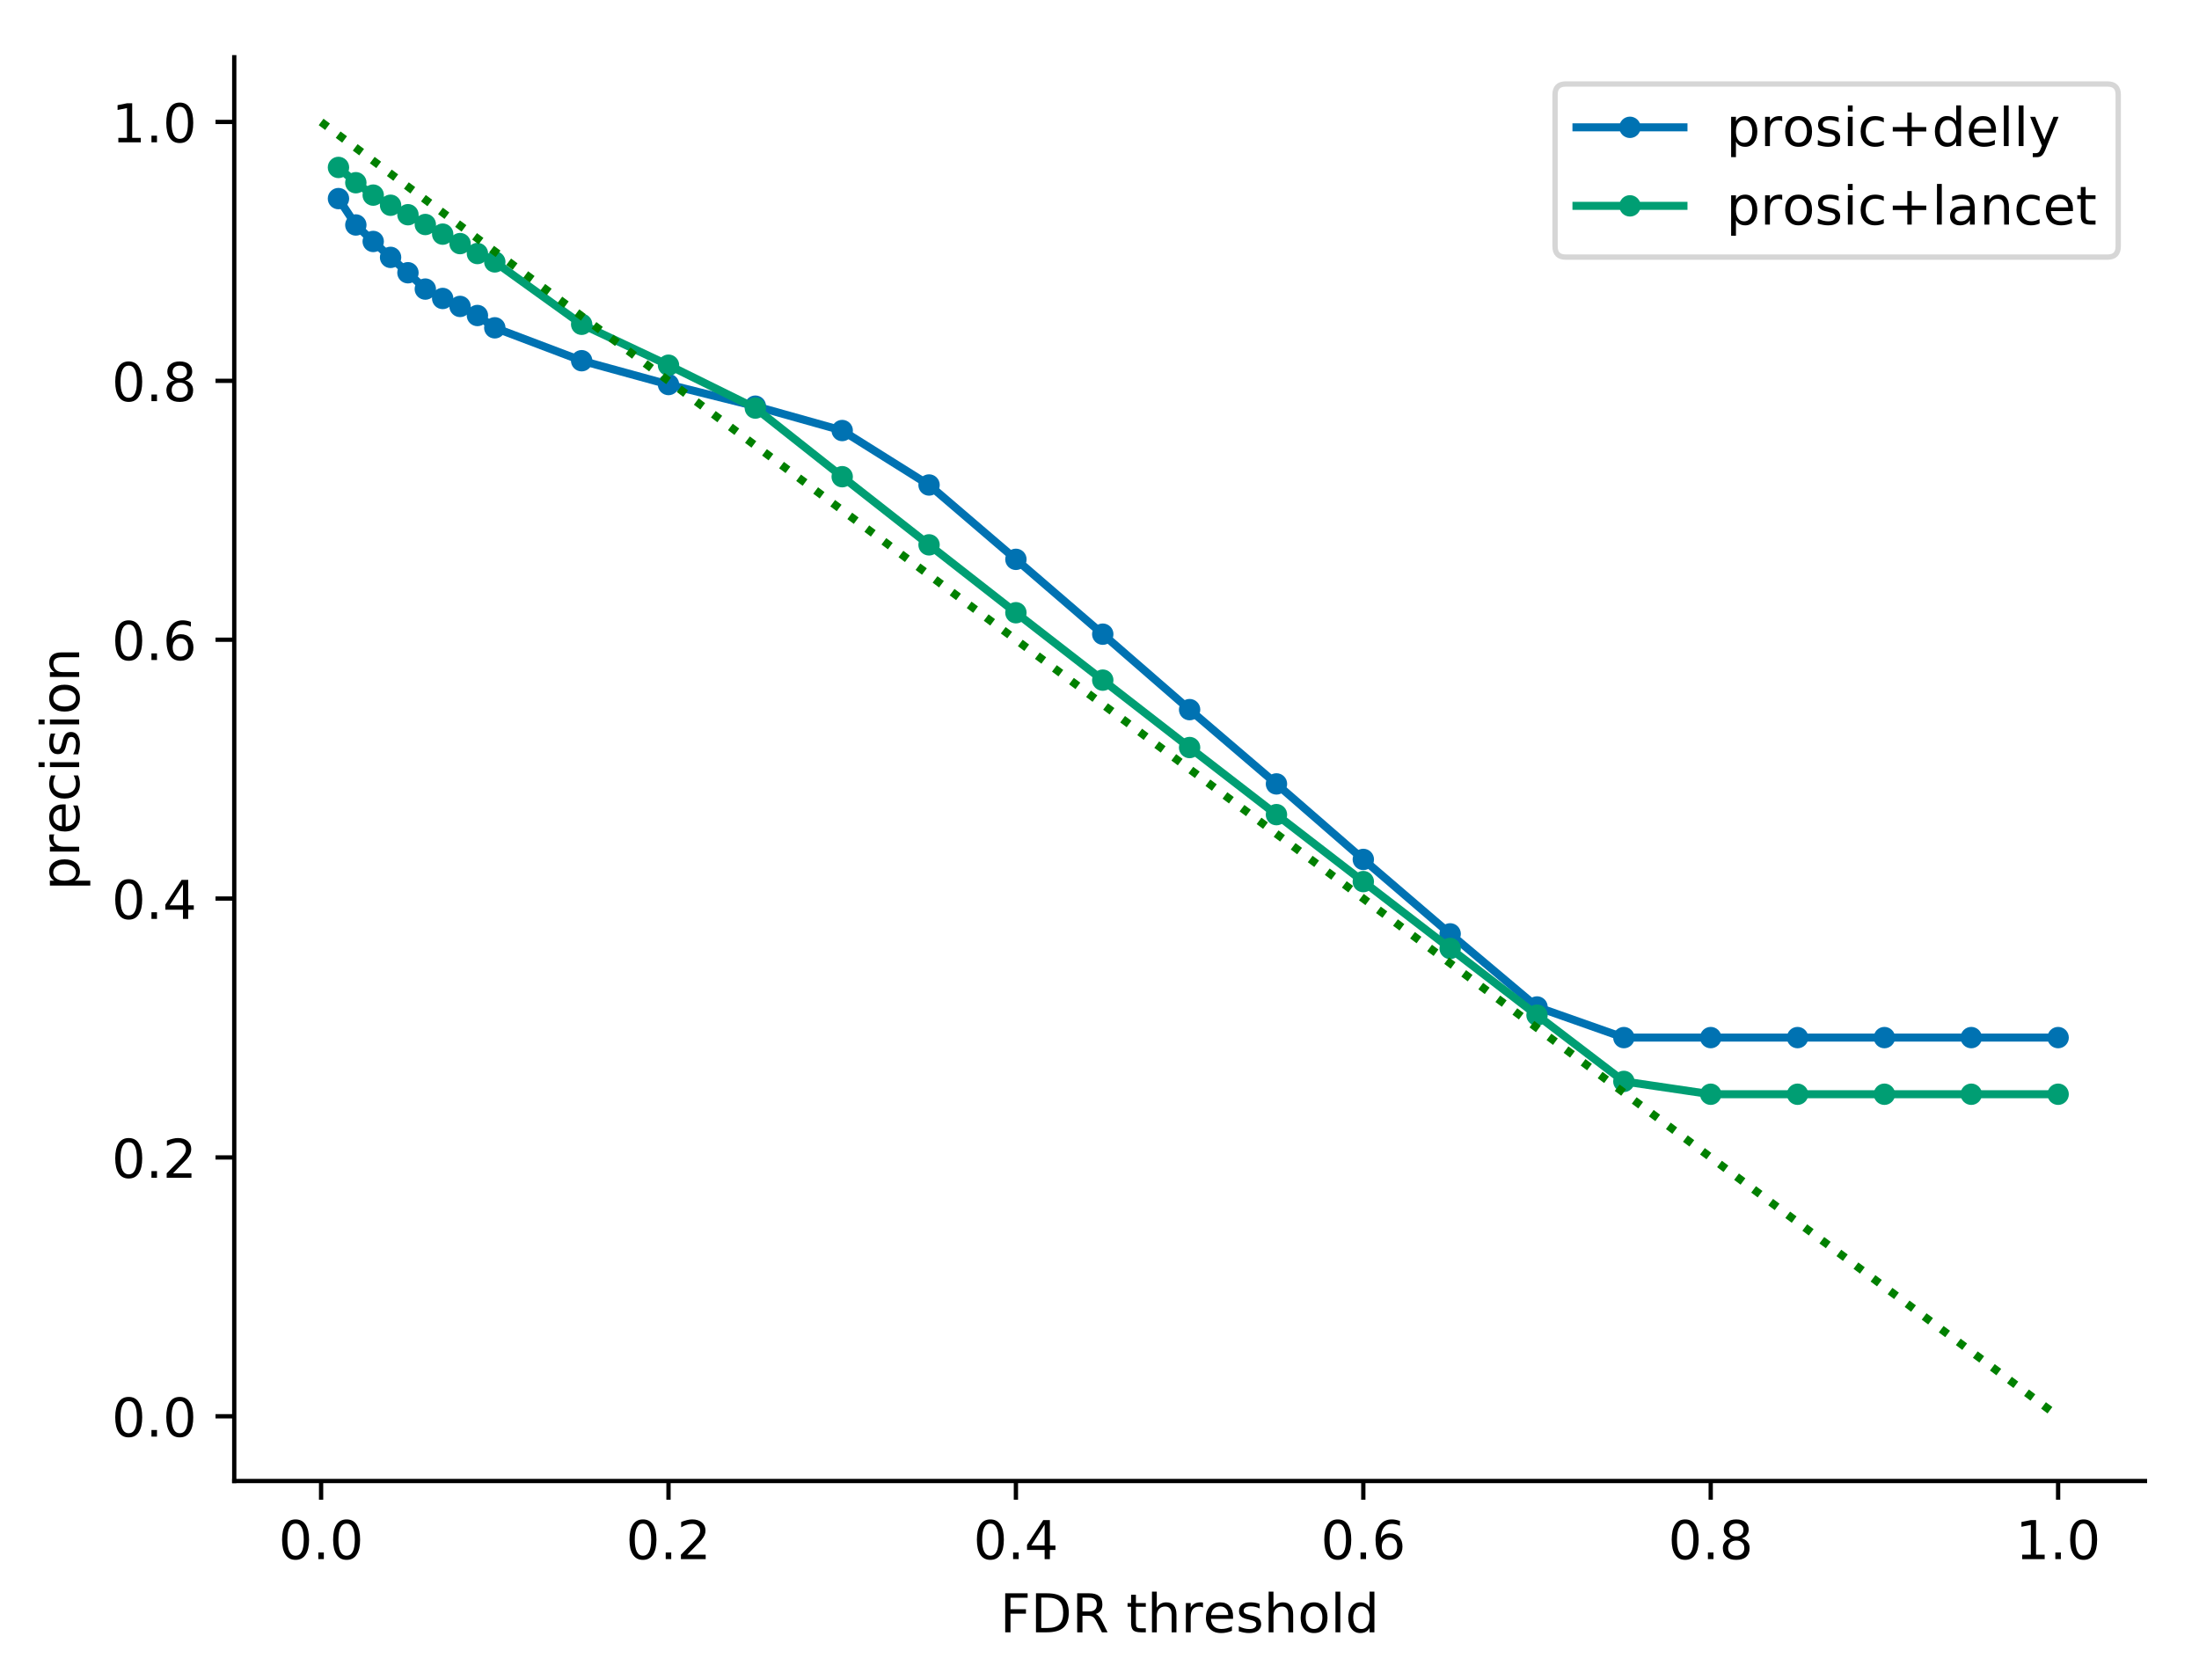
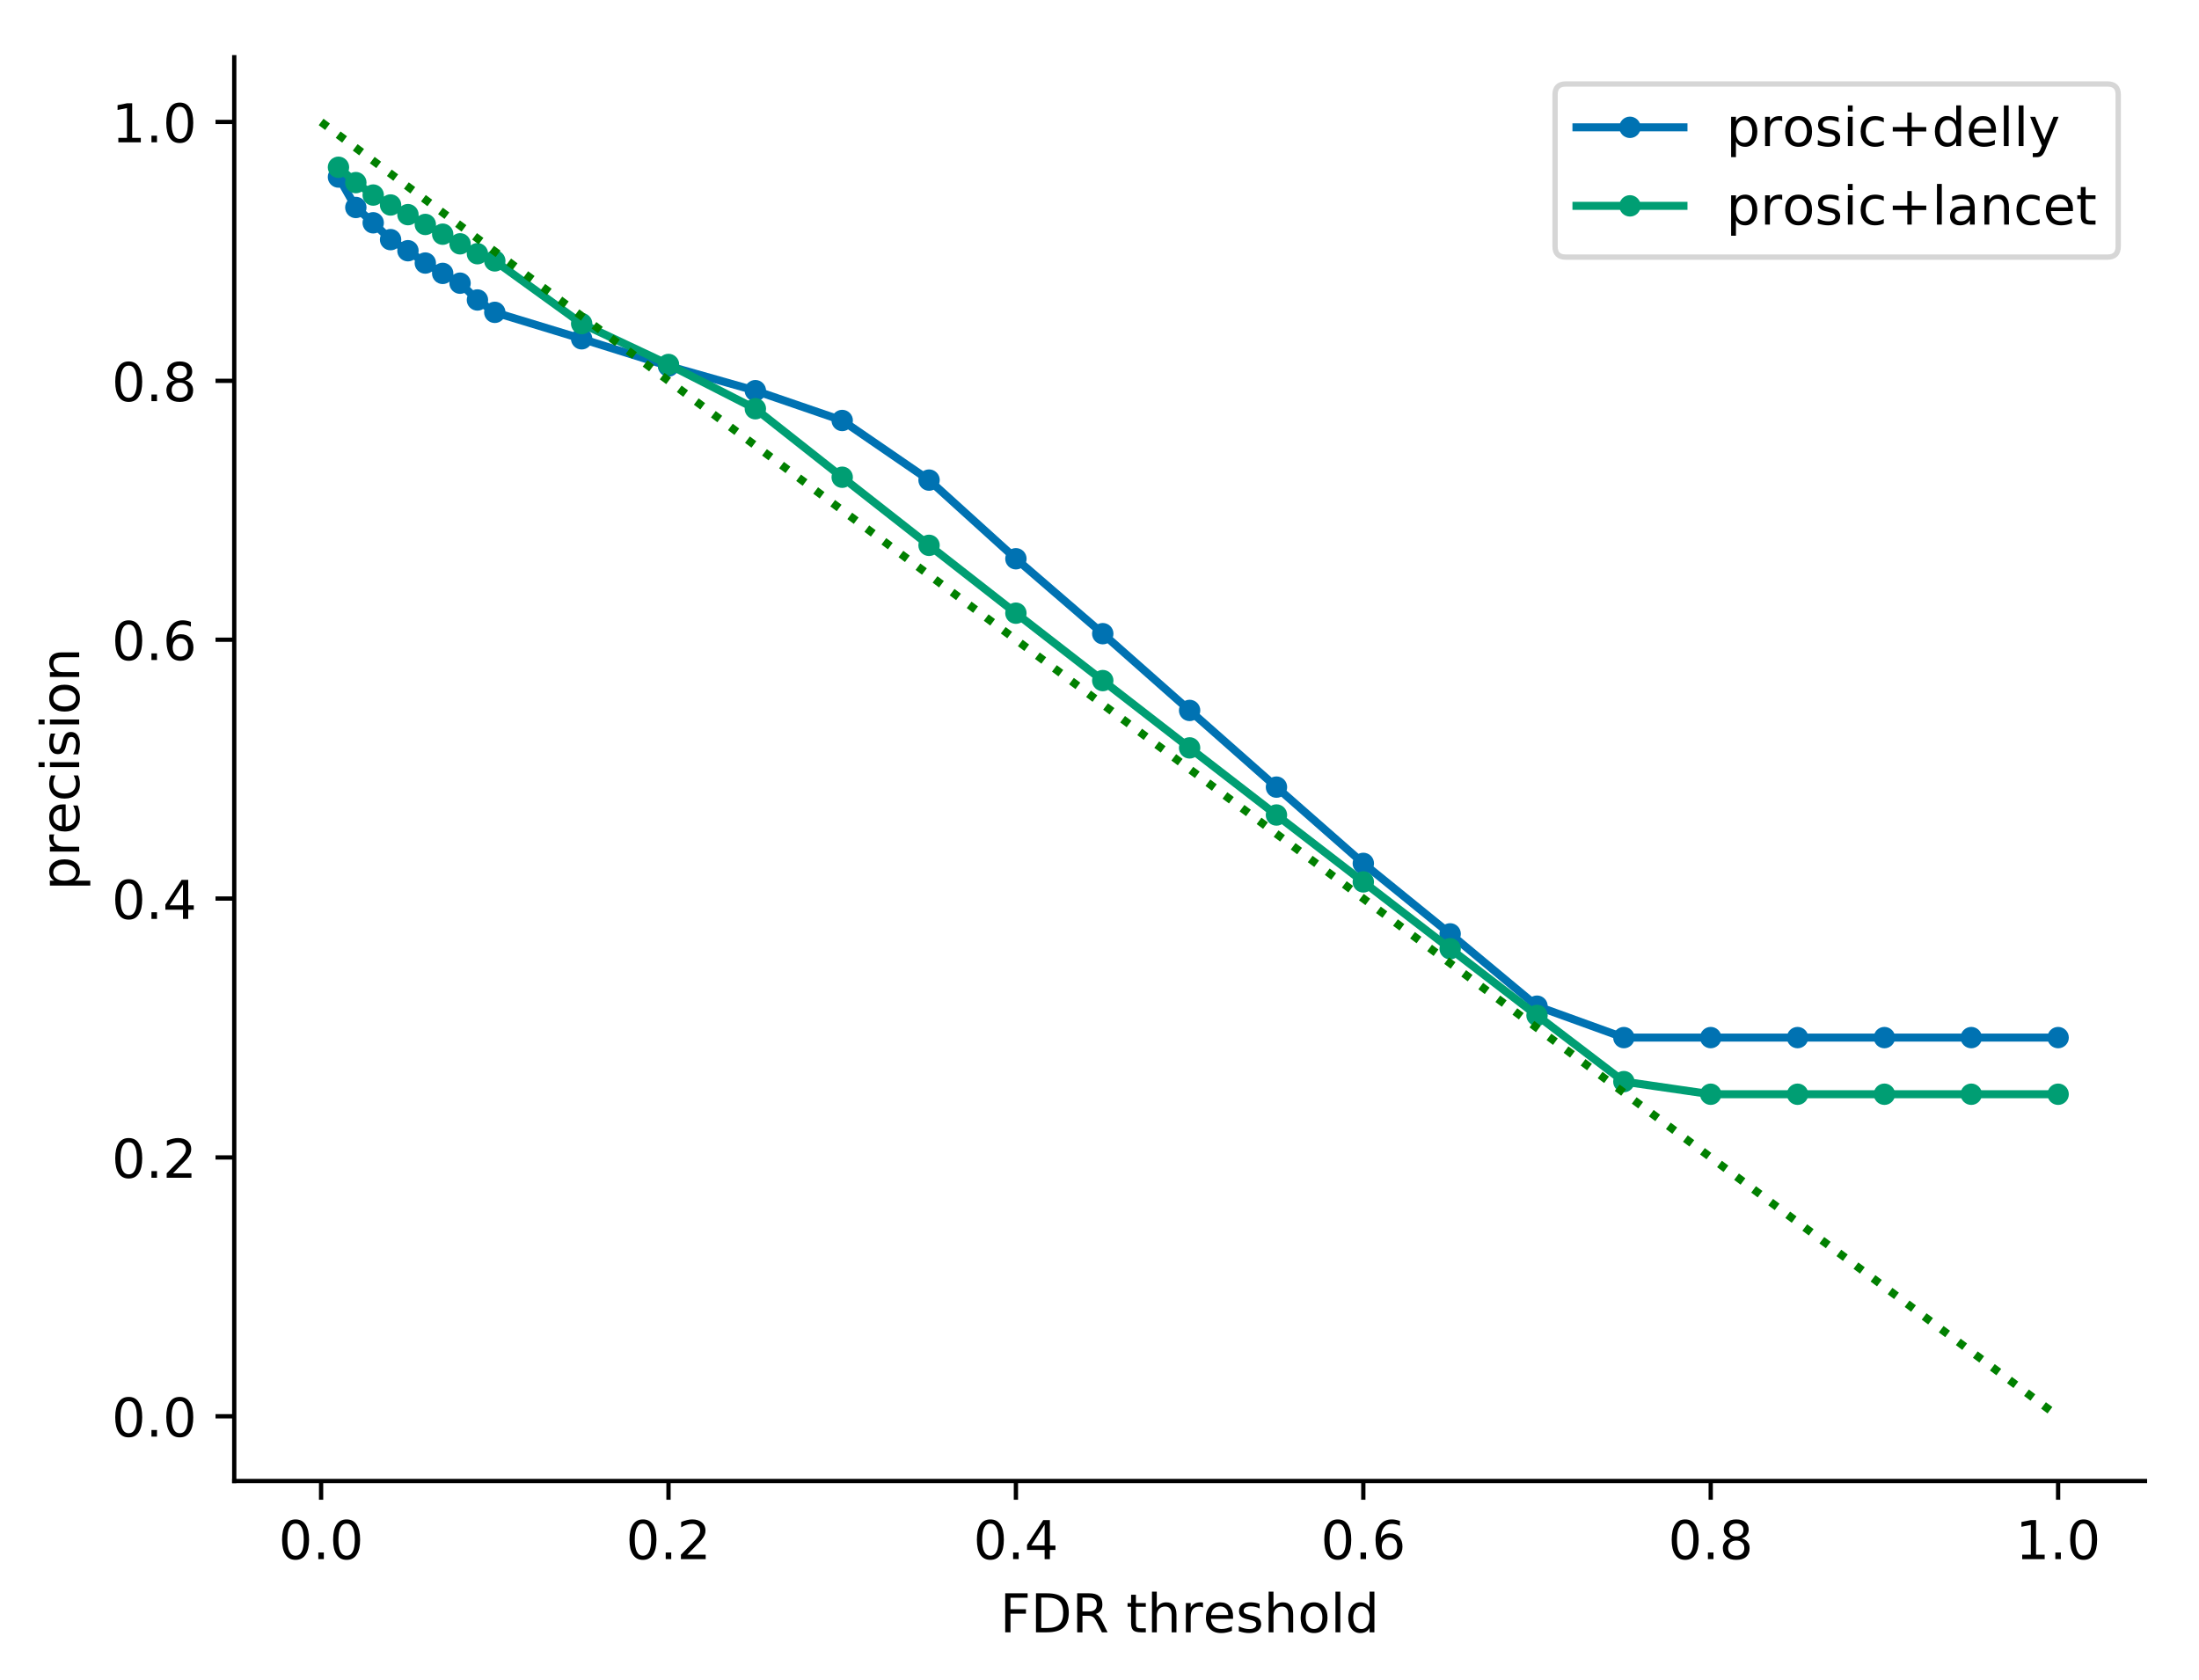
<svg xmlns="http://www.w3.org/2000/svg" xmlns:xlink="http://www.w3.org/1999/xlink" height="314pt" version="1.1" viewBox="0 0 411 314" width="411pt">
  <defs>
    <style type="text/css">
*{stroke-linecap:butt;stroke-linejoin:round;}
  </style>
  </defs>
  <g id="figure_1">
    <g id="patch_1">
      <path d="M 0 314.368  L 411.601 314.368  L 411.601 0  L 0 0  z " style="fill:#ffffff;" />
    </g>
    <g id="axes_1">
      <g id="patch_2">
        <path d="M 43.781 276.812  L 400.901 276.812  L 400.901 10.7  L 43.781 10.7  z " style="fill:#ffffff;" />
      </g>
      <g id="matplotlib.axis_1">
        <g id="xtick_1">
          <g id="line2d_1">
            <defs>
-               <path d="M 0 0  L 0 3.5  " id="m8be2b93b9c" style="stroke:#000000;stroke-width:0.8;" />
-             </defs>
-             <g>
-               <use style="stroke:#000000;stroke-width:0.8;" x="60.014" xlink:href="#m8be2b93b9c" y="276.812" />
+               <path d="M 0 0  L 0 3.5  " id="maefb27ef8f" style="stroke:#000000;stroke-width:0.8;" />
+             </defs>
+             <g>
+               <use style="stroke:#000000;stroke-width:0.8;" x="60.014" xlink:href="#maefb27ef8f" y="276.812" />
            </g>
          </g>
          <g id="text_1">
            <defs>
              <path d="M 31.781 66.406  Q 24.172 66.406 20.328 58.906  Q 16.5 51.422 16.5 36.375  Q 16.5 21.391 20.328 13.891  Q 24.172 6.391 31.781 6.391  Q 39.453 6.391 43.281 13.891  Q 47.125 21.391 47.125 36.375  Q 47.125 51.422 43.281 58.906  Q 39.453 66.406 31.781 66.406  z M 31.781 74.219  Q 44.047 74.219 50.516 64.516  Q 56.984 54.828 56.984 36.375  Q 56.984 17.969 50.516 8.266  Q 44.047 -1.422 31.781 -1.422  Q 19.531 -1.422 13.062 8.266  Q 6.594 17.969 6.594 36.375  Q 6.594 54.828 13.062 64.516  Q 19.531 74.219 31.781 74.219  z " id="DejaVuSans-30" />
              <path d="M 10.688 12.406  L 21 12.406  L 21 0  L 10.688 0  z " id="DejaVuSans-2e" />
            </defs>
            <g transform="translate(52.06242 291.4104)scale(0.1 -0.1)">
              <use xlink:href="#DejaVuSans-30" />
              <use x="63.623" xlink:href="#DejaVuSans-2e" />
              <use x="95.41" xlink:href="#DejaVuSans-30" />
            </g>
          </g>
        </g>
        <g id="xtick_2">
          <g id="line2d_2">
            <g>
-               <use style="stroke:#000000;stroke-width:0.8;" x="124.945" xlink:href="#m8be2b93b9c" y="276.812" />
+               <use style="stroke:#000000;stroke-width:0.8;" x="124.945" xlink:href="#maefb27ef8f" y="276.812" />
            </g>
          </g>
          <g id="text_2">
            <defs>
              <path d="M 19.188 8.297  L 53.609 8.297  L 53.609 0  L 7.328 0  L 7.328 8.297  Q 12.938 14.109 22.625 23.891  Q 32.328 33.688 34.812 36.531  Q 39.547 41.844 41.422 45.531  Q 43.312 49.219 43.312 52.781  Q 43.312 58.594 39.234 62.25  Q 35.156 65.922 28.609 65.922  Q 23.969 65.922 18.812 64.312  Q 13.672 62.703 7.812 59.422  L 7.812 69.391  Q 13.766 71.781 18.938 73  Q 24.125 74.219 28.422 74.219  Q 39.75 74.219 46.484 68.547  Q 53.219 62.891 53.219 53.422  Q 53.219 48.922 51.531 44.891  Q 49.859 40.875 45.406 35.406  Q 44.188 33.984 37.641 27.219  Q 31.109 20.453 19.188 8.297  z " id="DejaVuSans-32" />
            </defs>
            <g transform="translate(116.9933 291.4104)scale(0.1 -0.1)">
              <use xlink:href="#DejaVuSans-30" />
              <use x="63.623" xlink:href="#DejaVuSans-2e" />
              <use x="95.41" xlink:href="#DejaVuSans-32" />
            </g>
          </g>
        </g>
        <g id="xtick_3">
          <g id="line2d_3">
            <g>
-               <use style="stroke:#000000;stroke-width:0.8;" x="189.876" xlink:href="#m8be2b93b9c" y="276.812" />
+               <use style="stroke:#000000;stroke-width:0.8;" x="189.876" xlink:href="#maefb27ef8f" y="276.812" />
            </g>
          </g>
          <g id="text_3">
            <defs>
              <path d="M 37.797 64.312  L 12.891 25.391  L 37.797 25.391  z M 35.203 72.906  L 47.609 72.906  L 47.609 25.391  L 58.016 25.391  L 58.016 17.188  L 47.609 17.188  L 47.609 0  L 37.797 0  L 37.797 17.188  L 4.891 17.188  L 4.891 26.703  z " id="DejaVuSans-34" />
            </defs>
            <g transform="translate(181.9242 291.4104)scale(0.1 -0.1)">
              <use xlink:href="#DejaVuSans-30" />
              <use x="63.623" xlink:href="#DejaVuSans-2e" />
              <use x="95.41" xlink:href="#DejaVuSans-34" />
            </g>
          </g>
        </g>
        <g id="xtick_4">
          <g id="line2d_4">
            <g>
-               <use style="stroke:#000000;stroke-width:0.8;" x="254.807" xlink:href="#m8be2b93b9c" y="276.812" />
+               <use style="stroke:#000000;stroke-width:0.8;" x="254.807" xlink:href="#maefb27ef8f" y="276.812" />
            </g>
          </g>
          <g id="text_4">
            <defs>
              <path d="M 33.016 40.375  Q 26.375 40.375 22.484 35.828  Q 18.609 31.297 18.609 23.391  Q 18.609 15.531 22.484 10.953  Q 26.375 6.391 33.016 6.391  Q 39.656 6.391 43.531 10.953  Q 47.406 15.531 47.406 23.391  Q 47.406 31.297 43.531 35.828  Q 39.656 40.375 33.016 40.375  z M 52.594 71.297  L 52.594 62.312  Q 48.875 64.062 45.094 64.984  Q 41.312 65.922 37.594 65.922  Q 27.828 65.922 22.672 59.328  Q 17.531 52.734 16.797 39.406  Q 19.672 43.656 24.016 45.922  Q 28.375 48.188 33.594 48.188  Q 44.578 48.188 50.953 41.516  Q 57.328 34.859 57.328 23.391  Q 57.328 12.156 50.688 5.359  Q 44.047 -1.422 33.016 -1.422  Q 20.359 -1.422 13.672 8.266  Q 6.984 17.969 6.984 36.375  Q 6.984 53.656 15.188 63.938  Q 23.391 74.219 37.203 74.219  Q 40.922 74.219 44.703 73.484  Q 48.484 72.75 52.594 71.297  z " id="DejaVuSans-36" />
            </defs>
            <g transform="translate(246.8551 291.4104)scale(0.1 -0.1)">
              <use xlink:href="#DejaVuSans-30" />
              <use x="63.623" xlink:href="#DejaVuSans-2e" />
              <use x="95.41" xlink:href="#DejaVuSans-36" />
            </g>
          </g>
        </g>
        <g id="xtick_5">
          <g id="line2d_5">
            <g>
-               <use style="stroke:#000000;stroke-width:0.8;" x="319.738" xlink:href="#m8be2b93b9c" y="276.812" />
+               <use style="stroke:#000000;stroke-width:0.8;" x="319.738" xlink:href="#maefb27ef8f" y="276.812" />
            </g>
          </g>
          <g id="text_5">
            <defs>
              <path d="M 31.781 34.625  Q 24.75 34.625 20.719 30.859  Q 16.703 27.094 16.703 20.516  Q 16.703 13.922 20.719 10.156  Q 24.75 6.391 31.781 6.391  Q 38.812 6.391 42.859 10.172  Q 46.922 13.969 46.922 20.516  Q 46.922 27.094 42.891 30.859  Q 38.875 34.625 31.781 34.625  z M 21.922 38.812  Q 15.578 40.375 12.031 44.719  Q 8.5 49.078 8.5 55.328  Q 8.5 64.062 14.719 69.141  Q 20.953 74.219 31.781 74.219  Q 42.672 74.219 48.875 69.141  Q 55.078 64.062 55.078 55.328  Q 55.078 49.078 51.531 44.719  Q 48 40.375 41.703 38.812  Q 48.828 37.156 52.797 32.312  Q 56.781 27.484 56.781 20.516  Q 56.781 9.906 50.312 4.234  Q 43.844 -1.422 31.781 -1.422  Q 19.734 -1.422 13.25 4.234  Q 6.781 9.906 6.781 20.516  Q 6.781 27.484 10.781 32.312  Q 14.797 37.156 21.922 38.812  z M 18.312 54.391  Q 18.312 48.734 21.844 45.562  Q 25.391 42.391 31.781 42.391  Q 38.141 42.391 41.719 45.562  Q 45.312 48.734 45.312 54.391  Q 45.312 60.062 41.719 63.234  Q 38.141 66.406 31.781 66.406  Q 25.391 66.406 21.844 63.234  Q 18.312 60.062 18.312 54.391  z " id="DejaVuSans-38" />
            </defs>
            <g transform="translate(311.7861 291.4104)scale(0.1 -0.1)">
              <use xlink:href="#DejaVuSans-30" />
              <use x="63.623" xlink:href="#DejaVuSans-2e" />
              <use x="95.41" xlink:href="#DejaVuSans-38" />
            </g>
          </g>
        </g>
        <g id="xtick_6">
          <g id="line2d_6">
            <g>
-               <use style="stroke:#000000;stroke-width:0.8;" x="384.669" xlink:href="#m8be2b93b9c" y="276.812" />
+               <use style="stroke:#000000;stroke-width:0.8;" x="384.669" xlink:href="#maefb27ef8f" y="276.812" />
            </g>
          </g>
          <g id="text_6">
            <defs>
              <path d="M 12.406 8.297  L 28.516 8.297  L 28.516 63.922  L 10.984 60.406  L 10.984 69.391  L 28.422 72.906  L 38.281 72.906  L 38.281 8.297  L 54.391 8.297  L 54.391 0  L 12.406 0  z " id="DejaVuSans-31" />
            </defs>
            <g transform="translate(376.717 291.4104)scale(0.1 -0.1)">
              <use xlink:href="#DejaVuSans-31" />
              <use x="63.623" xlink:href="#DejaVuSans-2e" />
              <use x="95.41" xlink:href="#DejaVuSans-30" />
            </g>
          </g>
        </g>
        <g id="text_7">
          <defs>
            <path d="M 9.812 72.906  L 51.703 72.906  L 51.703 64.594  L 19.672 64.594  L 19.672 43.109  L 48.578 43.109  L 48.578 34.812  L 19.672 34.812  L 19.672 0  L 9.812 0  z " id="DejaVuSans-46" />
            <path d="M 19.672 64.797  L 19.672 8.109  L 31.594 8.109  Q 46.688 8.109 53.688 14.938  Q 60.688 21.781 60.688 36.531  Q 60.688 51.172 53.688 57.984  Q 46.688 64.797 31.594 64.797  z M 9.812 72.906  L 30.078 72.906  Q 51.266 72.906 61.172 64.094  Q 71.094 55.281 71.094 36.531  Q 71.094 17.672 61.125 8.828  Q 51.172 0 30.078 0  L 9.812 0  z " id="DejaVuSans-44" />
            <path d="M 44.391 34.188  Q 47.562 33.109 50.562 29.594  Q 53.562 26.078 56.594 19.922  L 66.609 0  L 56 0  L 46.688 18.703  Q 43.062 26.031 39.672 28.422  Q 36.281 30.812 30.422 30.812  L 19.672 30.812  L 19.672 0  L 9.812 0  L 9.812 72.906  L 32.078 72.906  Q 44.578 72.906 50.734 67.672  Q 56.891 62.453 56.891 51.906  Q 56.891 45.016 53.688 40.469  Q 50.484 35.938 44.391 34.188  z M 19.672 64.797  L 19.672 38.922  L 32.078 38.922  Q 39.203 38.922 42.844 42.219  Q 46.484 45.516 46.484 51.906  Q 46.484 58.297 42.844 61.547  Q 39.203 64.797 32.078 64.797  z " id="DejaVuSans-52" />
            <path id="DejaVuSans-20" />
            <path d="M 18.312 70.219  L 18.312 54.688  L 36.812 54.688  L 36.812 47.703  L 18.312 47.703  L 18.312 18.016  Q 18.312 11.328 20.141 9.422  Q 21.969 7.516 27.594 7.516  L 36.812 7.516  L 36.812 0  L 27.594 0  Q 17.188 0 13.234 3.875  Q 9.281 7.766 9.281 18.016  L 9.281 47.703  L 2.688 47.703  L 2.688 54.688  L 9.281 54.688  L 9.281 70.219  z " id="DejaVuSans-74" />
            <path d="M 54.891 33.016  L 54.891 0  L 45.906 0  L 45.906 32.719  Q 45.906 40.484 42.875 44.328  Q 39.844 48.188 33.797 48.188  Q 26.516 48.188 22.312 43.547  Q 18.109 38.922 18.109 30.906  L 18.109 0  L 9.078 0  L 9.078 75.984  L 18.109 75.984  L 18.109 46.188  Q 21.344 51.125 25.703 53.562  Q 30.078 56 35.797 56  Q 45.219 56 50.047 50.172  Q 54.891 44.344 54.891 33.016  z " id="DejaVuSans-68" />
            <path d="M 41.109 46.297  Q 39.594 47.172 37.812 47.578  Q 36.031 48 33.891 48  Q 26.266 48 22.188 43.047  Q 18.109 38.094 18.109 28.812  L 18.109 0  L 9.078 0  L 9.078 54.688  L 18.109 54.688  L 18.109 46.188  Q 20.953 51.172 25.484 53.578  Q 30.031 56 36.531 56  Q 37.453 56 38.578 55.875  Q 39.703 55.766 41.062 55.516  z " id="DejaVuSans-72" />
            <path d="M 56.203 29.594  L 56.203 25.203  L 14.891 25.203  Q 15.484 15.922 20.484 11.062  Q 25.484 6.203 34.422 6.203  Q 39.594 6.203 44.453 7.469  Q 49.312 8.734 54.109 11.281  L 54.109 2.781  Q 49.266 0.734 44.188 -0.344  Q 39.109 -1.422 33.891 -1.422  Q 20.797 -1.422 13.156 6.188  Q 5.516 13.812 5.516 26.812  Q 5.516 40.234 12.766 48.109  Q 20.016 56 32.328 56  Q 43.359 56 49.781 48.891  Q 56.203 41.797 56.203 29.594  z M 47.219 32.234  Q 47.125 39.594 43.094 43.984  Q 39.062 48.391 32.422 48.391  Q 24.906 48.391 20.391 44.141  Q 15.875 39.891 15.188 32.172  z " id="DejaVuSans-65" />
            <path d="M 44.281 53.078  L 44.281 44.578  Q 40.484 46.531 36.375 47.5  Q 32.281 48.484 27.875 48.484  Q 21.188 48.484 17.844 46.438  Q 14.5 44.391 14.5 40.281  Q 14.5 37.156 16.891 35.375  Q 19.281 33.594 26.516 31.984  L 29.594 31.297  Q 39.156 29.25 43.188 25.516  Q 47.219 21.781 47.219 15.094  Q 47.219 7.469 41.188 3.016  Q 35.156 -1.422 24.609 -1.422  Q 20.219 -1.422 15.453 -0.562  Q 10.688 0.297 5.422 2  L 5.422 11.281  Q 10.406 8.688 15.234 7.391  Q 20.062 6.109 24.812 6.109  Q 31.156 6.109 34.562 8.281  Q 37.984 10.453 37.984 14.406  Q 37.984 18.062 35.516 20.016  Q 33.062 21.969 24.703 23.781  L 21.578 24.516  Q 13.234 26.266 9.516 29.906  Q 5.812 33.547 5.812 39.891  Q 5.812 47.609 11.281 51.797  Q 16.75 56 26.812 56  Q 31.781 56 36.172 55.266  Q 40.578 54.547 44.281 53.078  z " id="DejaVuSans-73" />
            <path d="M 30.609 48.391  Q 23.391 48.391 19.188 42.75  Q 14.984 37.109 14.984 27.297  Q 14.984 17.484 19.156 11.844  Q 23.344 6.203 30.609 6.203  Q 37.797 6.203 41.984 11.859  Q 46.188 17.531 46.188 27.297  Q 46.188 37.016 41.984 42.703  Q 37.797 48.391 30.609 48.391  z M 30.609 56  Q 42.328 56 49.016 48.375  Q 55.719 40.766 55.719 27.297  Q 55.719 13.875 49.016 6.219  Q 42.328 -1.422 30.609 -1.422  Q 18.844 -1.422 12.172 6.219  Q 5.516 13.875 5.516 27.297  Q 5.516 40.766 12.172 48.375  Q 18.844 56 30.609 56  z " id="DejaVuSans-6f" />
            <path d="M 9.422 75.984  L 18.406 75.984  L 18.406 0  L 9.422 0  z " id="DejaVuSans-6c" />
            <path d="M 45.406 46.391  L 45.406 75.984  L 54.391 75.984  L 54.391 0  L 45.406 0  L 45.406 8.203  Q 42.578 3.328 38.25 0.953  Q 33.938 -1.422 27.875 -1.422  Q 17.969 -1.422 11.734 6.484  Q 5.516 14.406 5.516 27.297  Q 5.516 40.188 11.734 48.094  Q 17.969 56 27.875 56  Q 33.938 56 38.25 53.625  Q 42.578 51.266 45.406 46.391  z M 14.797 27.297  Q 14.797 17.391 18.875 11.75  Q 22.953 6.109 30.078 6.109  Q 37.203 6.109 41.297 11.75  Q 45.406 17.391 45.406 27.297  Q 45.406 37.203 41.297 42.844  Q 37.203 48.484 30.078 48.484  Q 22.953 48.484 18.875 42.844  Q 14.797 37.203 14.797 27.297  z " id="DejaVuSans-64" />
          </defs>
          <g transform="translate(186.8967 305.0886)scale(0.1 -0.1)">
            <use xlink:href="#DejaVuSans-46" />
            <use x="57.52" xlink:href="#DejaVuSans-44" />
            <use x="134.521" xlink:href="#DejaVuSans-52" />
            <use x="204.004" xlink:href="#DejaVuSans-20" />
            <use x="235.791" xlink:href="#DejaVuSans-74" />
            <use x="275" xlink:href="#DejaVuSans-68" />
            <use x="338.379" xlink:href="#DejaVuSans-72" />
            <use x="379.461" xlink:href="#DejaVuSans-65" />
            <use x="440.984" xlink:href="#DejaVuSans-73" />
            <use x="493.084" xlink:href="#DejaVuSans-68" />
            <use x="556.463" xlink:href="#DejaVuSans-6f" />
            <use x="617.645" xlink:href="#DejaVuSans-6c" />
            <use x="645.428" xlink:href="#DejaVuSans-64" />
          </g>
        </g>
      </g>
      <g id="matplotlib.axis_2">
        <g id="ytick_1">
          <g id="line2d_7">
            <defs>
-               <path d="M 0 0  L -3.5 0  " id="m1cc7766de1" style="stroke:#000000;stroke-width:0.8;" />
-             </defs>
-             <g>
-               <use style="stroke:#000000;stroke-width:0.8;" x="43.781" xlink:href="#m1cc7766de1" y="264.716" />
+               <path d="M 0 0  L -3.5 0  " id="mc480e4f172" style="stroke:#000000;stroke-width:0.8;" />
+             </defs>
+             <g>
+               <use style="stroke:#000000;stroke-width:0.8;" x="43.781" xlink:href="#mc480e4f172" y="264.716" />
            </g>
          </g>
          <g id="text_8">
            <g transform="translate(20.87813 268.5152)scale(0.1 -0.1)">
              <use xlink:href="#DejaVuSans-30" />
              <use x="63.623" xlink:href="#DejaVuSans-2e" />
              <use x="95.41" xlink:href="#DejaVuSans-30" />
            </g>
          </g>
        </g>
        <g id="ytick_2">
          <g id="line2d_8">
            <g>
-               <use style="stroke:#000000;stroke-width:0.8;" x="43.781" xlink:href="#m1cc7766de1" y="216.332" />
+               <use style="stroke:#000000;stroke-width:0.8;" x="43.781" xlink:href="#mc480e4f172" y="216.332" />
            </g>
          </g>
          <g id="text_9">
            <g transform="translate(20.87813 220.1312)scale(0.1 -0.1)">
              <use xlink:href="#DejaVuSans-30" />
              <use x="63.623" xlink:href="#DejaVuSans-2e" />
              <use x="95.41" xlink:href="#DejaVuSans-32" />
            </g>
          </g>
        </g>
        <g id="ytick_3">
          <g id="line2d_9">
            <g>
-               <use style="stroke:#000000;stroke-width:0.8;" x="43.781" xlink:href="#m1cc7766de1" y="167.948" />
+               <use style="stroke:#000000;stroke-width:0.8;" x="43.781" xlink:href="#mc480e4f172" y="167.948" />
            </g>
          </g>
          <g id="text_10">
            <g transform="translate(20.87813 171.7472)scale(0.1 -0.1)">
              <use xlink:href="#DejaVuSans-30" />
              <use x="63.623" xlink:href="#DejaVuSans-2e" />
              <use x="95.41" xlink:href="#DejaVuSans-34" />
            </g>
          </g>
        </g>
        <g id="ytick_4">
          <g id="line2d_10">
            <g>
-               <use style="stroke:#000000;stroke-width:0.8;" x="43.781" xlink:href="#m1cc7766de1" y="119.564" />
+               <use style="stroke:#000000;stroke-width:0.8;" x="43.781" xlink:href="#mc480e4f172" y="119.564" />
            </g>
          </g>
          <g id="text_11">
            <g transform="translate(20.87813 123.3632)scale(0.1 -0.1)">
              <use xlink:href="#DejaVuSans-30" />
              <use x="63.623" xlink:href="#DejaVuSans-2e" />
              <use x="95.41" xlink:href="#DejaVuSans-36" />
            </g>
          </g>
        </g>
        <g id="ytick_5">
          <g id="line2d_11">
            <g>
-               <use style="stroke:#000000;stroke-width:0.8;" x="43.781" xlink:href="#m1cc7766de1" y="71.18" />
+               <use style="stroke:#000000;stroke-width:0.8;" x="43.781" xlink:href="#mc480e4f172" y="71.18" />
            </g>
          </g>
          <g id="text_12">
            <g transform="translate(20.87813 74.97922)scale(0.1 -0.1)">
              <use xlink:href="#DejaVuSans-30" />
              <use x="63.623" xlink:href="#DejaVuSans-2e" />
              <use x="95.41" xlink:href="#DejaVuSans-38" />
            </g>
          </g>
        </g>
        <g id="ytick_6">
          <g id="line2d_12">
            <g>
-               <use style="stroke:#000000;stroke-width:0.8;" x="43.781" xlink:href="#m1cc7766de1" y="22.796" />
+               <use style="stroke:#000000;stroke-width:0.8;" x="43.781" xlink:href="#mc480e4f172" y="22.796" />
            </g>
          </g>
          <g id="text_13">
            <g transform="translate(20.87813 26.59522)scale(0.1 -0.1)">
              <use xlink:href="#DejaVuSans-31" />
              <use x="63.623" xlink:href="#DejaVuSans-2e" />
              <use x="95.41" xlink:href="#DejaVuSans-30" />
            </g>
          </g>
        </g>
        <g id="text_14">
          <defs>
            <path d="M 18.109 8.203  L 18.109 -20.797  L 9.078 -20.797  L 9.078 54.688  L 18.109 54.688  L 18.109 46.391  Q 20.953 51.266 25.266 53.625  Q 29.594 56 35.594 56  Q 45.562 56 51.781 48.094  Q 58.016 40.188 58.016 27.297  Q 58.016 14.406 51.781 6.484  Q 45.562 -1.422 35.594 -1.422  Q 29.594 -1.422 25.266 0.953  Q 20.953 3.328 18.109 8.203  z M 48.688 27.297  Q 48.688 37.203 44.609 42.844  Q 40.531 48.484 33.406 48.484  Q 26.266 48.484 22.188 42.844  Q 18.109 37.203 18.109 27.297  Q 18.109 17.391 22.188 11.75  Q 26.266 6.109 33.406 6.109  Q 40.531 6.109 44.609 11.75  Q 48.688 17.391 48.688 27.297  z " id="DejaVuSans-70" />
            <path d="M 48.781 52.594  L 48.781 44.188  Q 44.969 46.297 41.141 47.344  Q 37.312 48.391 33.406 48.391  Q 24.656 48.391 19.812 42.844  Q 14.984 37.312 14.984 27.297  Q 14.984 17.281 19.812 11.734  Q 24.656 6.203 33.406 6.203  Q 37.312 6.203 41.141 7.25  Q 44.969 8.297 48.781 10.406  L 48.781 2.094  Q 45.016 0.344 40.984 -0.531  Q 36.969 -1.422 32.422 -1.422  Q 20.062 -1.422 12.781 6.344  Q 5.516 14.109 5.516 27.297  Q 5.516 40.672 12.859 48.328  Q 20.219 56 33.016 56  Q 37.156 56 41.109 55.141  Q 45.062 54.297 48.781 52.594  z " id="DejaVuSans-63" />
            <path d="M 9.422 54.688  L 18.406 54.688  L 18.406 0  L 9.422 0  z M 9.422 75.984  L 18.406 75.984  L 18.406 64.594  L 9.422 64.594  z " id="DejaVuSans-69" />
            <path d="M 54.891 33.016  L 54.891 0  L 45.906 0  L 45.906 32.719  Q 45.906 40.484 42.875 44.328  Q 39.844 48.188 33.797 48.188  Q 26.516 48.188 22.312 43.547  Q 18.109 38.922 18.109 30.906  L 18.109 0  L 9.078 0  L 9.078 54.688  L 18.109 54.688  L 18.109 46.188  Q 21.344 51.125 25.703 53.562  Q 30.078 56 35.797 56  Q 45.219 56 50.047 50.172  Q 54.891 44.344 54.891 33.016  z " id="DejaVuSans-6e" />
          </defs>
          <g transform="translate(14.79844 166.4208)rotate(-90)scale(0.1 -0.1)">
            <use xlink:href="#DejaVuSans-70" />
            <use x="63.477" xlink:href="#DejaVuSans-72" />
            <use x="104.559" xlink:href="#DejaVuSans-65" />
            <use x="166.082" xlink:href="#DejaVuSans-63" />
            <use x="221.062" xlink:href="#DejaVuSans-69" />
            <use x="248.846" xlink:href="#DejaVuSans-73" />
            <use x="300.945" xlink:href="#DejaVuSans-69" />
            <use x="328.729" xlink:href="#DejaVuSans-6f" />
            <use x="389.91" xlink:href="#DejaVuSans-6e" />
          </g>
        </g>
      </g>
      <g id="line2d_13">
-         <path clip-path="url(#p54219a875b)" d="M 63.261 37.12  L 66.507 42.048  L 69.754 45.132  L 73 48.106  L 76.247 50.978  L 79.493 54.031  L 82.74 55.785  L 85.986 57.273  L 89.233 58.971  L 92.479 61.271  L 108.712 67.42  L 124.945 71.871  L 141.178 75.916  L 157.41 80.471  L 173.643 90.649  L 189.876 104.546  L 206.109 118.531  L 222.341 132.635  L 238.574 146.52  L 254.807 160.634  L 271.039 174.547  L 287.272 188.211  L 303.505 193.935  L 319.738 193.935  L 335.97 193.935  L 352.203 193.935  L 368.436 193.935  L 384.669 193.935  " style="fill:none;stroke:#0072b2;stroke-linecap:square;stroke-width:1.5;" />
+         <path clip-path="url(#pd58adc2476)" d="M 63.261 33.09  L 66.507 38.779  L 69.754 41.642  L 73 44.789  L 76.247 46.861  L 79.493 49.165  L 82.74 51.099  L 85.986 52.927  L 89.233 56.067  L 92.479 58.381  L 108.712 63.324  L 124.945 68.415  L 141.178 73.018  L 157.41 78.593  L 173.643 89.733  L 189.876 104.436  L 206.109 118.439  L 222.341 132.785  L 238.574 147.118  L 254.807 161.374  L 271.039 174.547  L 287.272 188.06  L 303.505 193.935  L 319.738 193.935  L 335.97 193.935  L 352.203 193.935  L 368.436 193.935  L 384.669 193.935  " style="fill:none;stroke:#0072b2;stroke-linecap:square;stroke-width:1.5;" />
        <defs>
-           <path d="M 0 1.5  C 0.398 1.5 0.779 1.342 1.061 1.061  C 1.342 0.779 1.5 0.398 1.5 0  C 1.5 -0.398 1.342 -0.779 1.061 -1.061  C 0.779 -1.342 0.398 -1.5 0 -1.5  C -0.398 -1.5 -0.779 -1.342 -1.061 -1.061  C -1.342 -0.779 -1.5 -0.398 -1.5 0  C -1.5 0.398 -1.342 0.779 -1.061 1.061  C -0.779 1.342 -0.398 1.5 0 1.5  z " id="mbef38f9994" style="stroke:#0072b2;" />
+           <path d="M 0 1.5  C 0.398 1.5 0.779 1.342 1.061 1.061  C 1.342 0.779 1.5 0.398 1.5 0  C 1.5 -0.398 1.342 -0.779 1.061 -1.061  C 0.779 -1.342 0.398 -1.5 0 -1.5  C -0.398 -1.5 -0.779 -1.342 -1.061 -1.061  C -1.342 -0.779 -1.5 -0.398 -1.5 0  C -1.5 0.398 -1.342 0.779 -1.061 1.061  C -0.779 1.342 -0.398 1.5 0 1.5  z " id="m599da0be17" style="stroke:#0072b2;" />
        </defs>
-         <g clip-path="url(#p54219a875b)">
-           <use style="fill:#0072b2;stroke:#0072b2;" x="63.261" xlink:href="#mbef38f9994" y="37.12" />
-           <use style="fill:#0072b2;stroke:#0072b2;" x="66.507" xlink:href="#mbef38f9994" y="42.048" />
-           <use style="fill:#0072b2;stroke:#0072b2;" x="69.754" xlink:href="#mbef38f9994" y="45.132" />
-           <use style="fill:#0072b2;stroke:#0072b2;" x="73" xlink:href="#mbef38f9994" y="48.106" />
-           <use style="fill:#0072b2;stroke:#0072b2;" x="76.247" xlink:href="#mbef38f9994" y="50.978" />
-           <use style="fill:#0072b2;stroke:#0072b2;" x="79.493" xlink:href="#mbef38f9994" y="54.031" />
-           <use style="fill:#0072b2;stroke:#0072b2;" x="82.74" xlink:href="#mbef38f9994" y="55.785" />
-           <use style="fill:#0072b2;stroke:#0072b2;" x="85.986" xlink:href="#mbef38f9994" y="57.273" />
-           <use style="fill:#0072b2;stroke:#0072b2;" x="89.233" xlink:href="#mbef38f9994" y="58.971" />
-           <use style="fill:#0072b2;stroke:#0072b2;" x="92.479" xlink:href="#mbef38f9994" y="61.271" />
-           <use style="fill:#0072b2;stroke:#0072b2;" x="108.712" xlink:href="#mbef38f9994" y="67.42" />
-           <use style="fill:#0072b2;stroke:#0072b2;" x="124.945" xlink:href="#mbef38f9994" y="71.871" />
-           <use style="fill:#0072b2;stroke:#0072b2;" x="141.178" xlink:href="#mbef38f9994" y="75.916" />
-           <use style="fill:#0072b2;stroke:#0072b2;" x="157.41" xlink:href="#mbef38f9994" y="80.471" />
-           <use style="fill:#0072b2;stroke:#0072b2;" x="173.643" xlink:href="#mbef38f9994" y="90.649" />
-           <use style="fill:#0072b2;stroke:#0072b2;" x="189.876" xlink:href="#mbef38f9994" y="104.546" />
-           <use style="fill:#0072b2;stroke:#0072b2;" x="206.109" xlink:href="#mbef38f9994" y="118.531" />
-           <use style="fill:#0072b2;stroke:#0072b2;" x="222.341" xlink:href="#mbef38f9994" y="132.635" />
-           <use style="fill:#0072b2;stroke:#0072b2;" x="238.574" xlink:href="#mbef38f9994" y="146.52" />
-           <use style="fill:#0072b2;stroke:#0072b2;" x="254.807" xlink:href="#mbef38f9994" y="160.634" />
-           <use style="fill:#0072b2;stroke:#0072b2;" x="271.039" xlink:href="#mbef38f9994" y="174.547" />
-           <use style="fill:#0072b2;stroke:#0072b2;" x="287.272" xlink:href="#mbef38f9994" y="188.211" />
-           <use style="fill:#0072b2;stroke:#0072b2;" x="303.505" xlink:href="#mbef38f9994" y="193.935" />
-           <use style="fill:#0072b2;stroke:#0072b2;" x="319.738" xlink:href="#mbef38f9994" y="193.935" />
-           <use style="fill:#0072b2;stroke:#0072b2;" x="335.97" xlink:href="#mbef38f9994" y="193.935" />
-           <use style="fill:#0072b2;stroke:#0072b2;" x="352.203" xlink:href="#mbef38f9994" y="193.935" />
-           <use style="fill:#0072b2;stroke:#0072b2;" x="368.436" xlink:href="#mbef38f9994" y="193.935" />
-           <use style="fill:#0072b2;stroke:#0072b2;" x="384.669" xlink:href="#mbef38f9994" y="193.935" />
+         <g clip-path="url(#pd58adc2476)">
+           <use style="fill:#0072b2;stroke:#0072b2;" x="63.261" xlink:href="#m599da0be17" y="33.09" />
+           <use style="fill:#0072b2;stroke:#0072b2;" x="66.507" xlink:href="#m599da0be17" y="38.779" />
+           <use style="fill:#0072b2;stroke:#0072b2;" x="69.754" xlink:href="#m599da0be17" y="41.642" />
+           <use style="fill:#0072b2;stroke:#0072b2;" x="73" xlink:href="#m599da0be17" y="44.789" />
+           <use style="fill:#0072b2;stroke:#0072b2;" x="76.247" xlink:href="#m599da0be17" y="46.861" />
+           <use style="fill:#0072b2;stroke:#0072b2;" x="79.493" xlink:href="#m599da0be17" y="49.165" />
+           <use style="fill:#0072b2;stroke:#0072b2;" x="82.74" xlink:href="#m599da0be17" y="51.099" />
+           <use style="fill:#0072b2;stroke:#0072b2;" x="85.986" xlink:href="#m599da0be17" y="52.927" />
+           <use style="fill:#0072b2;stroke:#0072b2;" x="89.233" xlink:href="#m599da0be17" y="56.067" />
+           <use style="fill:#0072b2;stroke:#0072b2;" x="92.479" xlink:href="#m599da0be17" y="58.381" />
+           <use style="fill:#0072b2;stroke:#0072b2;" x="108.712" xlink:href="#m599da0be17" y="63.324" />
+           <use style="fill:#0072b2;stroke:#0072b2;" x="124.945" xlink:href="#m599da0be17" y="68.415" />
+           <use style="fill:#0072b2;stroke:#0072b2;" x="141.178" xlink:href="#m599da0be17" y="73.018" />
+           <use style="fill:#0072b2;stroke:#0072b2;" x="157.41" xlink:href="#m599da0be17" y="78.593" />
+           <use style="fill:#0072b2;stroke:#0072b2;" x="173.643" xlink:href="#m599da0be17" y="89.733" />
+           <use style="fill:#0072b2;stroke:#0072b2;" x="189.876" xlink:href="#m599da0be17" y="104.436" />
+           <use style="fill:#0072b2;stroke:#0072b2;" x="206.109" xlink:href="#m599da0be17" y="118.439" />
+           <use style="fill:#0072b2;stroke:#0072b2;" x="222.341" xlink:href="#m599da0be17" y="132.785" />
+           <use style="fill:#0072b2;stroke:#0072b2;" x="238.574" xlink:href="#m599da0be17" y="147.118" />
+           <use style="fill:#0072b2;stroke:#0072b2;" x="254.807" xlink:href="#m599da0be17" y="161.374" />
+           <use style="fill:#0072b2;stroke:#0072b2;" x="271.039" xlink:href="#m599da0be17" y="174.547" />
+           <use style="fill:#0072b2;stroke:#0072b2;" x="287.272" xlink:href="#m599da0be17" y="188.06" />
+           <use style="fill:#0072b2;stroke:#0072b2;" x="303.505" xlink:href="#m599da0be17" y="193.935" />
+           <use style="fill:#0072b2;stroke:#0072b2;" x="319.738" xlink:href="#m599da0be17" y="193.935" />
+           <use style="fill:#0072b2;stroke:#0072b2;" x="335.97" xlink:href="#m599da0be17" y="193.935" />
+           <use style="fill:#0072b2;stroke:#0072b2;" x="352.203" xlink:href="#m599da0be17" y="193.935" />
+           <use style="fill:#0072b2;stroke:#0072b2;" x="368.436" xlink:href="#m599da0be17" y="193.935" />
+           <use style="fill:#0072b2;stroke:#0072b2;" x="384.669" xlink:href="#m599da0be17" y="193.935" />
        </g>
      </g>
      <g id="line2d_14">
-         <path clip-path="url(#p54219a875b)" d="M 63.261 31.295  L 66.507 34.152  L 69.754 36.468  L 73 38.364  L 76.247 40.132  L 79.493 41.963  L 82.74 43.762  L 85.986 45.531  L 89.233 47.387  L 92.479 48.951  L 108.712 60.612  L 124.945 68.26  L 141.178 76.271  L 157.41 89.1  L 173.643 101.837  L 189.876 114.524  L 206.109 127.123  L 222.341 139.721  L 238.574 152.261  L 254.807 164.778  L 271.039 177.272  L 287.272 189.745  L 303.505 202.124  L 319.738 204.52  L 335.97 204.52  L 352.203 204.52  L 368.436 204.52  L 384.669 204.52  " style="fill:none;stroke:#009e73;stroke-linecap:square;stroke-width:1.5;" />
+         <path clip-path="url(#pd58adc2476)" d="M 63.261 31.264  L 66.507 34.133  L 69.754 36.457  L 73 38.315  L 76.247 40.117  L 79.493 41.952  L 82.74 43.771  L 85.986 45.572  L 89.233 47.421  L 92.479 48.762  L 108.712 60.484  L 124.945 68.122  L 141.178 76.398  L 157.41 89.2  L 173.643 101.927  L 189.876 114.608  L 206.109 127.208  L 222.341 139.786  L 238.574 152.329  L 254.807 164.833  L 271.039 177.323  L 287.272 189.79  L 303.505 202.163  L 319.738 204.52  L 335.97 204.52  L 352.203 204.52  L 368.436 204.52  L 384.669 204.52  " style="fill:none;stroke:#009e73;stroke-linecap:square;stroke-width:1.5;" />
        <defs>
-           <path d="M 0 1.5  C 0.398 1.5 0.779 1.342 1.061 1.061  C 1.342 0.779 1.5 0.398 1.5 0  C 1.5 -0.398 1.342 -0.779 1.061 -1.061  C 0.779 -1.342 0.398 -1.5 0 -1.5  C -0.398 -1.5 -0.779 -1.342 -1.061 -1.061  C -1.342 -0.779 -1.5 -0.398 -1.5 0  C -1.5 0.398 -1.342 0.779 -1.061 1.061  C -0.779 1.342 -0.398 1.5 0 1.5  z " id="mdc7b7171a1" style="stroke:#009e73;" />
+           <path d="M 0 1.5  C 0.398 1.5 0.779 1.342 1.061 1.061  C 1.342 0.779 1.5 0.398 1.5 0  C 1.5 -0.398 1.342 -0.779 1.061 -1.061  C 0.779 -1.342 0.398 -1.5 0 -1.5  C -0.398 -1.5 -0.779 -1.342 -1.061 -1.061  C -1.342 -0.779 -1.5 -0.398 -1.5 0  C -1.5 0.398 -1.342 0.779 -1.061 1.061  C -0.779 1.342 -0.398 1.5 0 1.5  z " id="mfc52618f0d" style="stroke:#009e73;" />
        </defs>
-         <g clip-path="url(#p54219a875b)">
-           <use style="fill:#009e73;stroke:#009e73;" x="63.261" xlink:href="#mdc7b7171a1" y="31.295" />
-           <use style="fill:#009e73;stroke:#009e73;" x="66.507" xlink:href="#mdc7b7171a1" y="34.152" />
-           <use style="fill:#009e73;stroke:#009e73;" x="69.754" xlink:href="#mdc7b7171a1" y="36.468" />
-           <use style="fill:#009e73;stroke:#009e73;" x="73" xlink:href="#mdc7b7171a1" y="38.364" />
-           <use style="fill:#009e73;stroke:#009e73;" x="76.247" xlink:href="#mdc7b7171a1" y="40.132" />
-           <use style="fill:#009e73;stroke:#009e73;" x="79.493" xlink:href="#mdc7b7171a1" y="41.963" />
-           <use style="fill:#009e73;stroke:#009e73;" x="82.74" xlink:href="#mdc7b7171a1" y="43.762" />
-           <use style="fill:#009e73;stroke:#009e73;" x="85.986" xlink:href="#mdc7b7171a1" y="45.531" />
-           <use style="fill:#009e73;stroke:#009e73;" x="89.233" xlink:href="#mdc7b7171a1" y="47.387" />
-           <use style="fill:#009e73;stroke:#009e73;" x="92.479" xlink:href="#mdc7b7171a1" y="48.951" />
-           <use style="fill:#009e73;stroke:#009e73;" x="108.712" xlink:href="#mdc7b7171a1" y="60.612" />
-           <use style="fill:#009e73;stroke:#009e73;" x="124.945" xlink:href="#mdc7b7171a1" y="68.26" />
-           <use style="fill:#009e73;stroke:#009e73;" x="141.178" xlink:href="#mdc7b7171a1" y="76.271" />
-           <use style="fill:#009e73;stroke:#009e73;" x="157.41" xlink:href="#mdc7b7171a1" y="89.1" />
-           <use style="fill:#009e73;stroke:#009e73;" x="173.643" xlink:href="#mdc7b7171a1" y="101.837" />
-           <use style="fill:#009e73;stroke:#009e73;" x="189.876" xlink:href="#mdc7b7171a1" y="114.524" />
-           <use style="fill:#009e73;stroke:#009e73;" x="206.109" xlink:href="#mdc7b7171a1" y="127.123" />
-           <use style="fill:#009e73;stroke:#009e73;" x="222.341" xlink:href="#mdc7b7171a1" y="139.721" />
-           <use style="fill:#009e73;stroke:#009e73;" x="238.574" xlink:href="#mdc7b7171a1" y="152.261" />
-           <use style="fill:#009e73;stroke:#009e73;" x="254.807" xlink:href="#mdc7b7171a1" y="164.778" />
-           <use style="fill:#009e73;stroke:#009e73;" x="271.039" xlink:href="#mdc7b7171a1" y="177.272" />
-           <use style="fill:#009e73;stroke:#009e73;" x="287.272" xlink:href="#mdc7b7171a1" y="189.745" />
-           <use style="fill:#009e73;stroke:#009e73;" x="303.505" xlink:href="#mdc7b7171a1" y="202.124" />
-           <use style="fill:#009e73;stroke:#009e73;" x="319.738" xlink:href="#mdc7b7171a1" y="204.52" />
-           <use style="fill:#009e73;stroke:#009e73;" x="335.97" xlink:href="#mdc7b7171a1" y="204.52" />
-           <use style="fill:#009e73;stroke:#009e73;" x="352.203" xlink:href="#mdc7b7171a1" y="204.52" />
-           <use style="fill:#009e73;stroke:#009e73;" x="368.436" xlink:href="#mdc7b7171a1" y="204.52" />
-           <use style="fill:#009e73;stroke:#009e73;" x="384.669" xlink:href="#mdc7b7171a1" y="204.52" />
+         <g clip-path="url(#pd58adc2476)">
+           <use style="fill:#009e73;stroke:#009e73;" x="63.261" xlink:href="#mfc52618f0d" y="31.264" />
+           <use style="fill:#009e73;stroke:#009e73;" x="66.507" xlink:href="#mfc52618f0d" y="34.133" />
+           <use style="fill:#009e73;stroke:#009e73;" x="69.754" xlink:href="#mfc52618f0d" y="36.457" />
+           <use style="fill:#009e73;stroke:#009e73;" x="73" xlink:href="#mfc52618f0d" y="38.315" />
+           <use style="fill:#009e73;stroke:#009e73;" x="76.247" xlink:href="#mfc52618f0d" y="40.117" />
+           <use style="fill:#009e73;stroke:#009e73;" x="79.493" xlink:href="#mfc52618f0d" y="41.952" />
+           <use style="fill:#009e73;stroke:#009e73;" x="82.74" xlink:href="#mfc52618f0d" y="43.771" />
+           <use style="fill:#009e73;stroke:#009e73;" x="85.986" xlink:href="#mfc52618f0d" y="45.572" />
+           <use style="fill:#009e73;stroke:#009e73;" x="89.233" xlink:href="#mfc52618f0d" y="47.421" />
+           <use style="fill:#009e73;stroke:#009e73;" x="92.479" xlink:href="#mfc52618f0d" y="48.762" />
+           <use style="fill:#009e73;stroke:#009e73;" x="108.712" xlink:href="#mfc52618f0d" y="60.484" />
+           <use style="fill:#009e73;stroke:#009e73;" x="124.945" xlink:href="#mfc52618f0d" y="68.122" />
+           <use style="fill:#009e73;stroke:#009e73;" x="141.178" xlink:href="#mfc52618f0d" y="76.398" />
+           <use style="fill:#009e73;stroke:#009e73;" x="157.41" xlink:href="#mfc52618f0d" y="89.2" />
+           <use style="fill:#009e73;stroke:#009e73;" x="173.643" xlink:href="#mfc52618f0d" y="101.927" />
+           <use style="fill:#009e73;stroke:#009e73;" x="189.876" xlink:href="#mfc52618f0d" y="114.608" />
+           <use style="fill:#009e73;stroke:#009e73;" x="206.109" xlink:href="#mfc52618f0d" y="127.208" />
+           <use style="fill:#009e73;stroke:#009e73;" x="222.341" xlink:href="#mfc52618f0d" y="139.786" />
+           <use style="fill:#009e73;stroke:#009e73;" x="238.574" xlink:href="#mfc52618f0d" y="152.329" />
+           <use style="fill:#009e73;stroke:#009e73;" x="254.807" xlink:href="#mfc52618f0d" y="164.833" />
+           <use style="fill:#009e73;stroke:#009e73;" x="271.039" xlink:href="#mfc52618f0d" y="177.323" />
+           <use style="fill:#009e73;stroke:#009e73;" x="287.272" xlink:href="#mfc52618f0d" y="189.79" />
+           <use style="fill:#009e73;stroke:#009e73;" x="303.505" xlink:href="#mfc52618f0d" y="202.163" />
+           <use style="fill:#009e73;stroke:#009e73;" x="319.738" xlink:href="#mfc52618f0d" y="204.52" />
+           <use style="fill:#009e73;stroke:#009e73;" x="335.97" xlink:href="#mfc52618f0d" y="204.52" />
+           <use style="fill:#009e73;stroke:#009e73;" x="352.203" xlink:href="#mfc52618f0d" y="204.52" />
+           <use style="fill:#009e73;stroke:#009e73;" x="368.436" xlink:href="#mfc52618f0d" y="204.52" />
+           <use style="fill:#009e73;stroke:#009e73;" x="384.669" xlink:href="#mfc52618f0d" y="204.52" />
        </g>
      </g>
      <g id="line2d_15">
-         <path clip-path="url(#p54219a875b)" d="M 60.014 22.796  L 384.669 264.716  " style="fill:none;stroke:#008000;stroke-dasharray:1.5,2.475;stroke-dashoffset:0;stroke-width:1.5;" />
+         <path clip-path="url(#pd58adc2476)" d="M 60.014 22.796  L 384.669 264.716  " style="fill:none;stroke:#008000;stroke-dasharray:1.5,2.475;stroke-dashoffset:0;stroke-width:1.5;" />
      </g>
      <g id="patch_3">
        <path d="M 43.781 276.812  L 43.781 10.7  " style="fill:none;stroke:#000000;stroke-linecap:square;stroke-linejoin:miter;stroke-width:0.8;" />
      </g>
      <g id="patch_4">
        <path d="M 43.781 276.812  L 400.901 276.812  " style="fill:none;stroke:#000000;stroke-linecap:square;stroke-linejoin:miter;stroke-width:0.8;" />
      </g>
      <g id="legend_1">
        <g id="patch_5">
          <path d="M 292.645 48.056  L 393.901 48.056  Q 395.901 48.056 395.901 46.056  L 395.901 17.7  Q 395.901 15.7 393.901 15.7  L 292.645 15.7  Q 290.645 15.7 290.645 17.7  L 290.645 46.056  Q 290.645 48.056 292.645 48.056  z " style="fill:#ffffff;opacity:0.8;stroke:#cccccc;stroke-linejoin:miter;" />
        </g>
        <g id="line2d_16">
          <path d="M 294.645 23.798  L 314.645 23.798  " style="fill:none;stroke:#0072b2;stroke-linecap:square;stroke-width:1.5;" />
        </g>
        <g id="line2d_17">
          <g>
-             <use style="fill:#0072b2;stroke:#0072b2;" x="304.645" xlink:href="#mbef38f9994" y="23.798" />
+             <use style="fill:#0072b2;stroke:#0072b2;" x="304.645" xlink:href="#m599da0be17" y="23.798" />
          </g>
        </g>
        <g id="text_15">
          <defs>
            <path d="M 46 62.703  L 46 35.5  L 73.188 35.5  L 73.188 27.203  L 46 27.203  L 46 0  L 37.797 0  L 37.797 27.203  L 10.594 27.203  L 10.594 35.5  L 37.797 35.5  L 37.797 62.703  z " id="DejaVuSans-2b" />
            <path d="M 32.172 -5.078  Q 28.375 -14.844 24.75 -17.812  Q 21.141 -20.797 15.094 -20.797  L 7.906 -20.797  L 7.906 -13.281  L 13.188 -13.281  Q 16.891 -13.281 18.938 -11.516  Q 21 -9.766 23.484 -3.219  L 25.094 0.875  L 2.984 54.688  L 12.5 54.688  L 29.594 11.922  L 46.688 54.688  L 56.203 54.688  z " id="DejaVuSans-79" />
          </defs>
          <g transform="translate(322.645 27.29844)scale(0.1 -0.1)">
            <use xlink:href="#DejaVuSans-70" />
            <use x="63.477" xlink:href="#DejaVuSans-72" />
            <use x="104.559" xlink:href="#DejaVuSans-6f" />
            <use x="165.74" xlink:href="#DejaVuSans-73" />
            <use x="217.84" xlink:href="#DejaVuSans-69" />
            <use x="245.623" xlink:href="#DejaVuSans-63" />
            <use x="300.604" xlink:href="#DejaVuSans-2b" />
            <use x="384.393" xlink:href="#DejaVuSans-64" />
            <use x="447.869" xlink:href="#DejaVuSans-65" />
            <use x="509.393" xlink:href="#DejaVuSans-6c" />
            <use x="537.176" xlink:href="#DejaVuSans-6c" />
            <use x="564.959" xlink:href="#DejaVuSans-79" />
          </g>
        </g>
        <g id="line2d_18">
          <path d="M 294.645 38.477  L 314.645 38.477  " style="fill:none;stroke:#009e73;stroke-linecap:square;stroke-width:1.5;" />
        </g>
        <g id="line2d_19">
          <g>
-             <use style="fill:#009e73;stroke:#009e73;" x="304.645" xlink:href="#mdc7b7171a1" y="38.477" />
+             <use style="fill:#009e73;stroke:#009e73;" x="304.645" xlink:href="#mfc52618f0d" y="38.477" />
          </g>
        </g>
        <g id="text_16">
          <defs>
            <path d="M 34.281 27.484  Q 23.391 27.484 19.188 25  Q 14.984 22.516 14.984 16.5  Q 14.984 11.719 18.141 8.906  Q 21.297 6.109 26.703 6.109  Q 34.188 6.109 38.703 11.406  Q 43.219 16.703 43.219 25.484  L 43.219 27.484  z M 52.203 31.203  L 52.203 0  L 43.219 0  L 43.219 8.297  Q 40.141 3.328 35.547 0.953  Q 30.953 -1.422 24.312 -1.422  Q 15.922 -1.422 10.953 3.297  Q 6 8.016 6 15.922  Q 6 25.141 12.172 29.828  Q 18.359 34.516 30.609 34.516  L 43.219 34.516  L 43.219 35.406  Q 43.219 41.609 39.141 45  Q 35.062 48.391 27.688 48.391  Q 23 48.391 18.547 47.266  Q 14.109 46.141 10.016 43.891  L 10.016 52.203  Q 14.938 54.109 19.578 55.047  Q 24.219 56 28.609 56  Q 40.484 56 46.344 49.844  Q 52.203 43.703 52.203 31.203  z " id="DejaVuSans-61" />
          </defs>
          <g transform="translate(322.645 41.97656)scale(0.1 -0.1)">
            <use xlink:href="#DejaVuSans-70" />
            <use x="63.477" xlink:href="#DejaVuSans-72" />
            <use x="104.559" xlink:href="#DejaVuSans-6f" />
            <use x="165.74" xlink:href="#DejaVuSans-73" />
            <use x="217.84" xlink:href="#DejaVuSans-69" />
            <use x="245.623" xlink:href="#DejaVuSans-63" />
            <use x="300.604" xlink:href="#DejaVuSans-2b" />
            <use x="384.393" xlink:href="#DejaVuSans-6c" />
            <use x="412.176" xlink:href="#DejaVuSans-61" />
            <use x="473.455" xlink:href="#DejaVuSans-6e" />
            <use x="536.834" xlink:href="#DejaVuSans-63" />
            <use x="591.814" xlink:href="#DejaVuSans-65" />
            <use x="653.338" xlink:href="#DejaVuSans-74" />
          </g>
        </g>
      </g>
    </g>
  </g>
  <defs>
-     <clipPath id="p54219a875b">
+     <clipPath id="pd58adc2476">
      <rect height="266.112" width="357.12" x="43.781" y="10.7" />
    </clipPath>
  </defs>
</svg>
